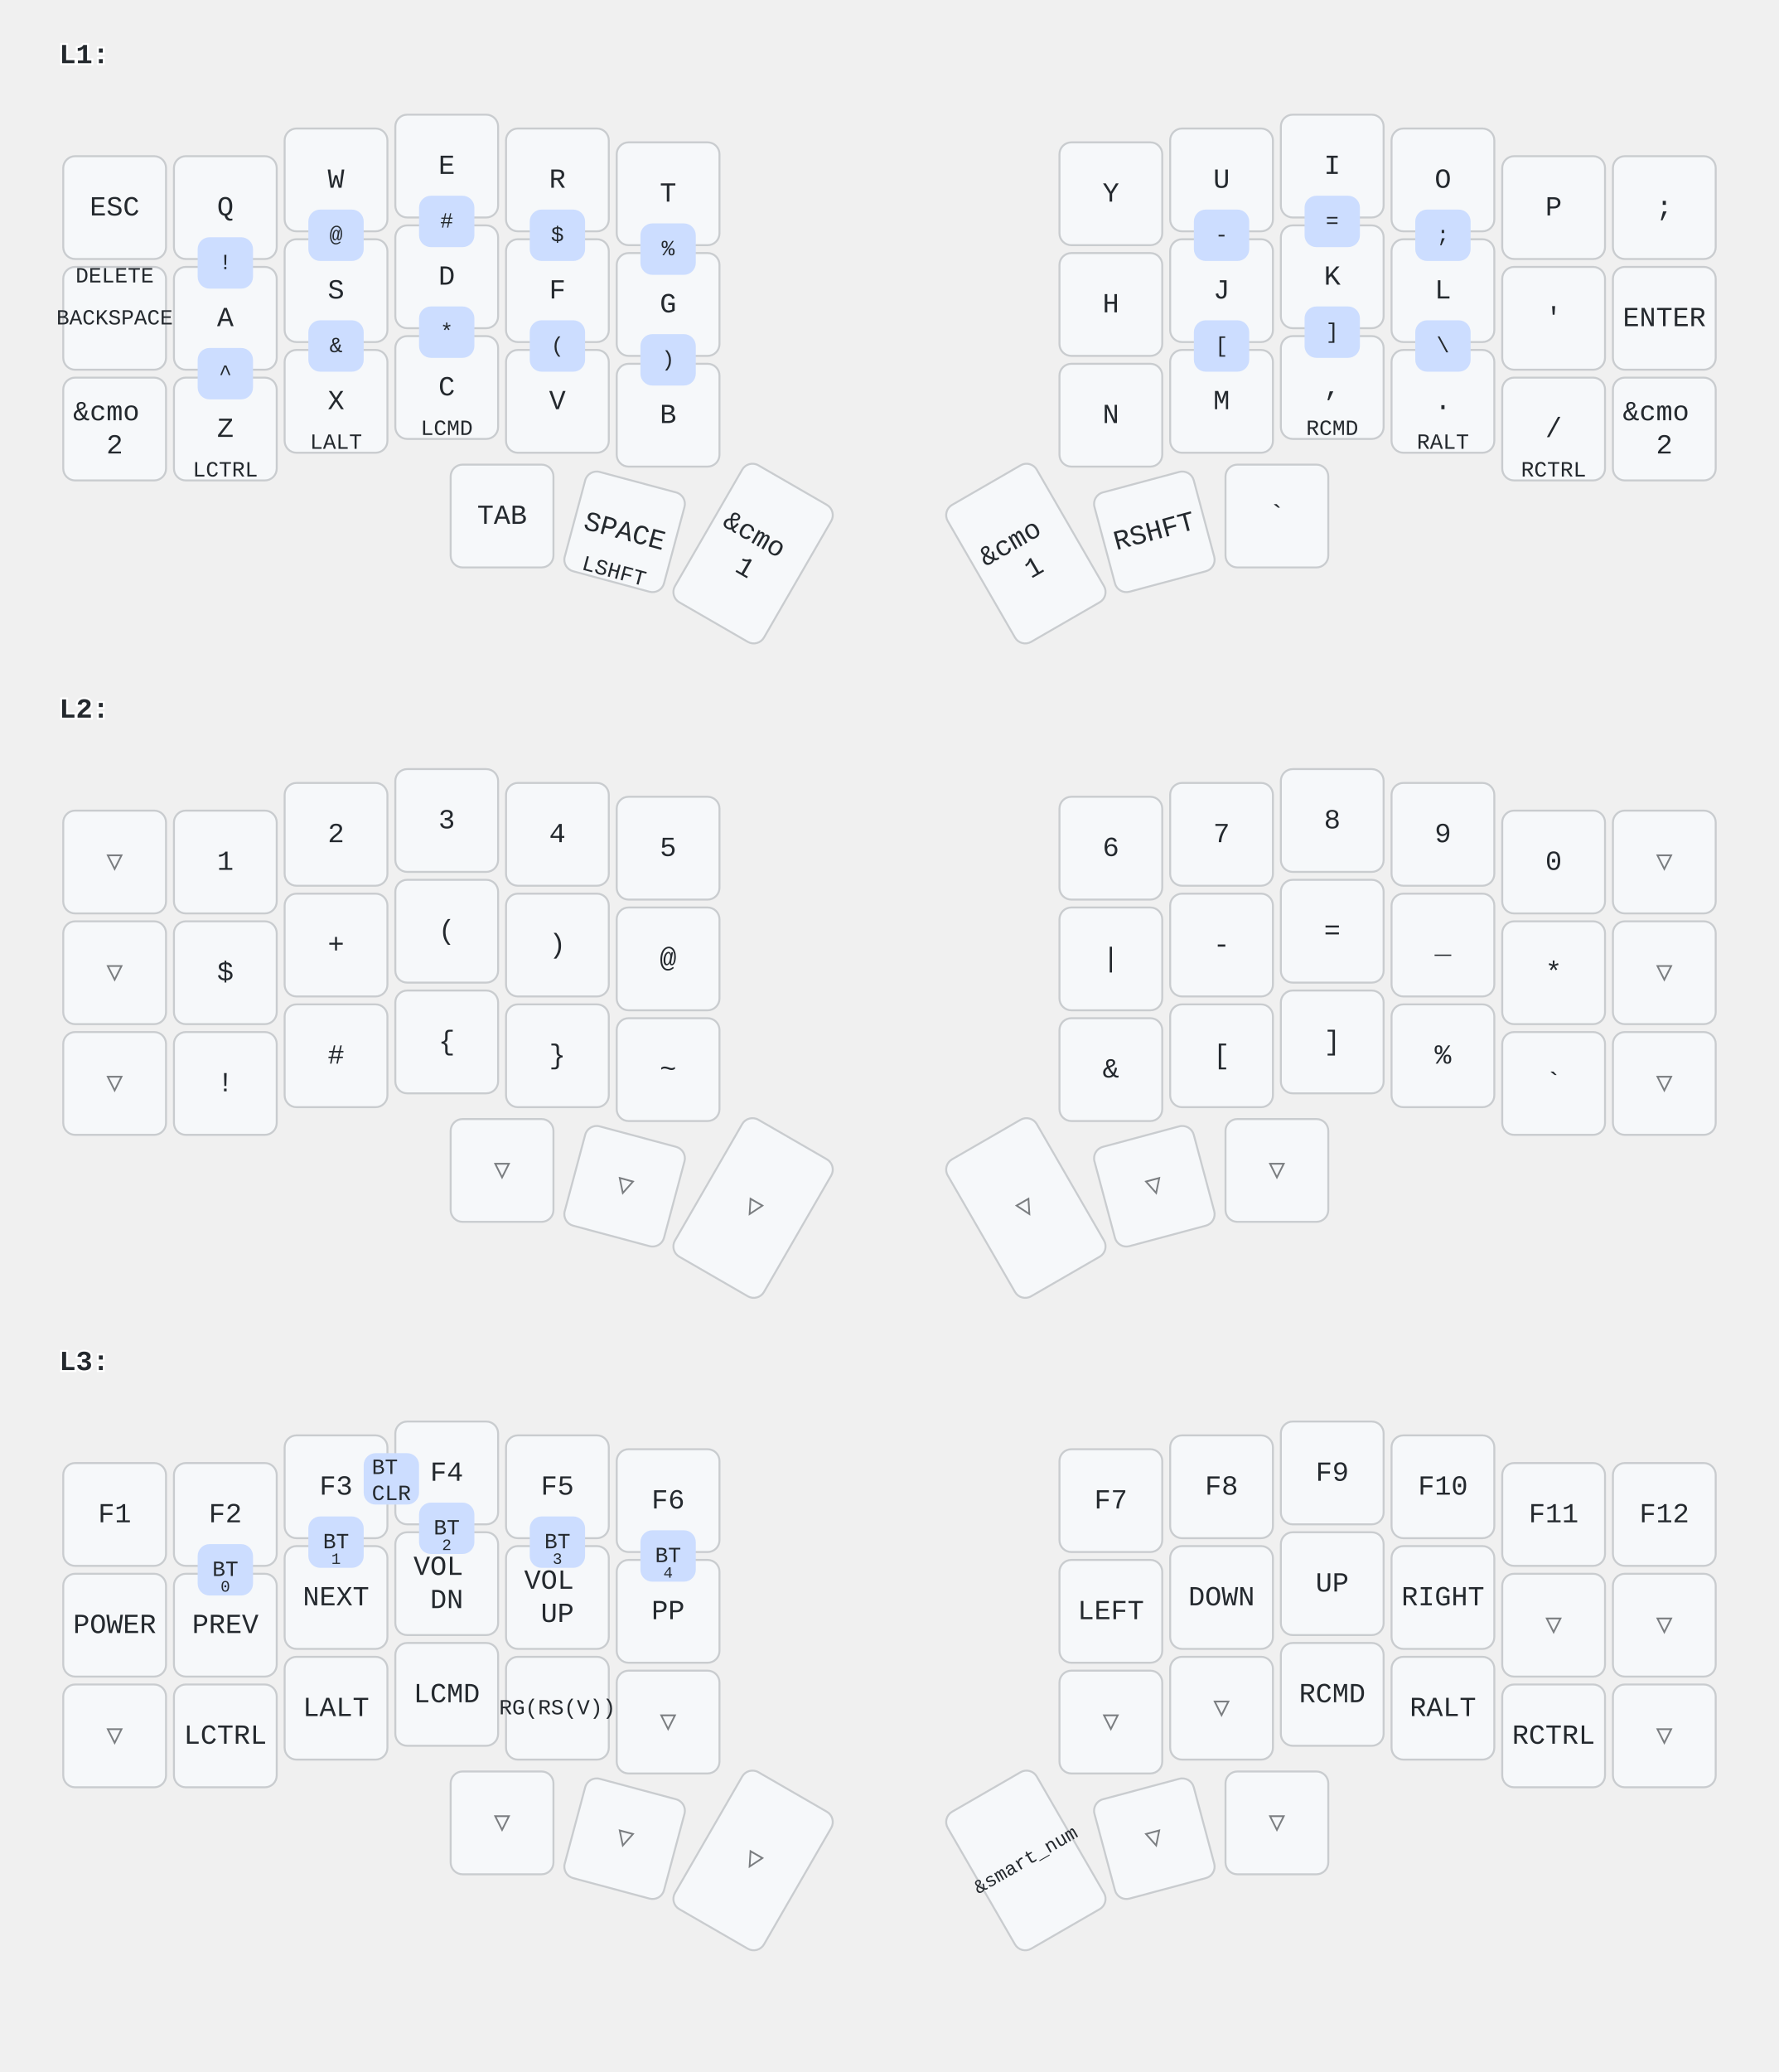
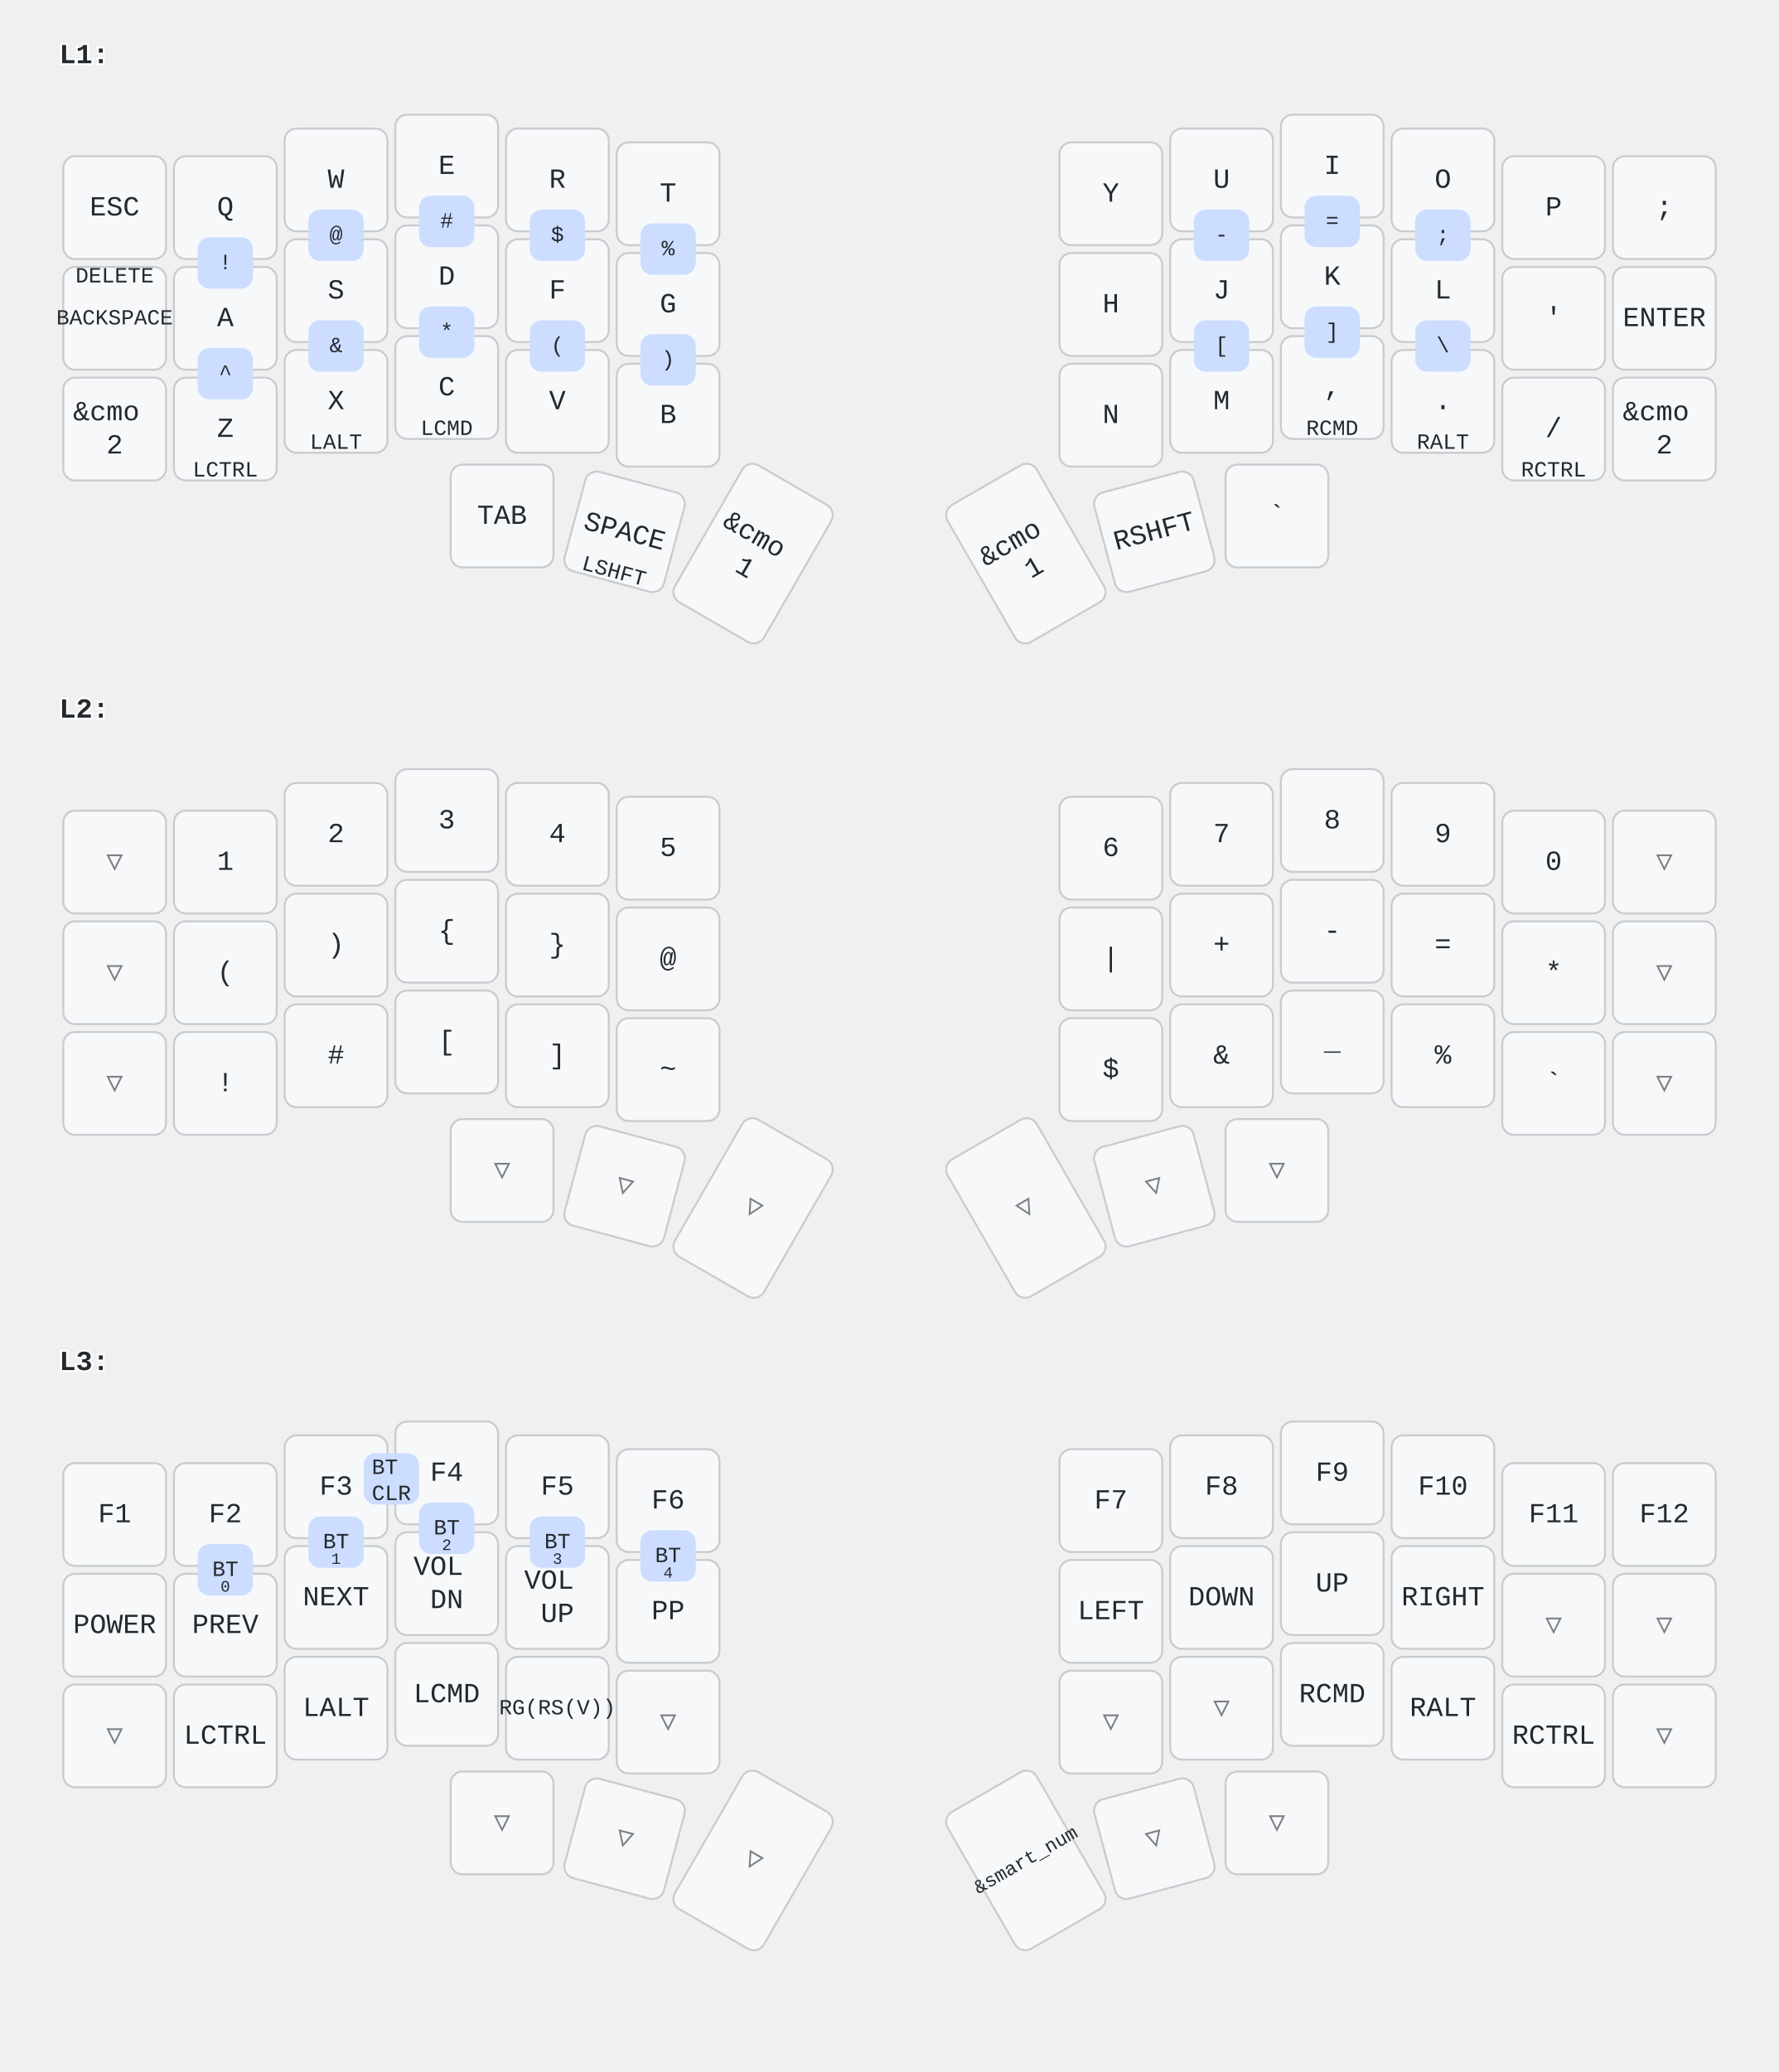
<svg xmlns="http://www.w3.org/2000/svg" width="900" height="1048" viewBox="0 0 900 1048" class="keymap">
  <style>/* inherit to force styles through use tags */
svg path {
    fill: inherit;
}

/* font and background color specifications */
svg.keymap {
    font-family: SFMono-Regular,Consolas,Liberation Mono,Menlo,monospace;
    font-size: 14px;
    font-kerning: normal;
    text-rendering: optimizeLegibility;
    fill: #24292e;
}

/* default key styling */
rect.key {
    fill: #f6f8fa;
    stroke: #c9cccf;
    stroke-width: 1;
}

/* default key side styling, only used is draw_key_sides is set */
rect.side {
    filter: brightness(90%);
}

/* color accent for combo boxes */
rect.combo, rect.combo-separate {
    fill: #cdf;
}

/* color accent for held keys */
rect.held, rect.combo.held {
    fill: #fdd;
}

/* color accent for ghost (optional) keys */
rect.ghost, rect.combo.ghost {
    stroke-dasharray: 4, 4;
    stroke-width: 2;
}

text {
    text-anchor: middle;
    dominant-baseline: middle;
}

/* styling for layer labels */
text.label {
    font-weight: bold;
    text-anchor: start;
    stroke: white;
    stroke-width: 2;
    paint-order: stroke;
}

/* styling for combo tap, and key hold/shifted label text */
text.combo, text.hold, text.shifted {
    font-size: 11px;
}

text.hold {
    text-anchor: middle;
    dominant-baseline: auto;
}

text.shifted {
    text-anchor: middle;
    dominant-baseline: hanging;
}

/* styling for hold/shifted label text in combo box */
text.combo.hold, text.combo.shifted {
    font-size: 8px;
}

/* lighter symbol for transparent keys */
text.trans {
    fill: #7b7e81;
}

/* styling for combo dendrons */
path.combo {
    stroke-width: 1;
    stroke: gray;
    fill: none;
}

/* Start Tabler Icons Cleanup */
/* cannot use height/width with glyphs */
.icon-tabler &gt; path {
    fill: inherit;
    stroke: inherit;
    stroke-width: 2;
}
/* hide tabler's default box */
.icon-tabler &gt; path[stroke="none"][fill="none"] {
    visibility: hidden;
}
/* End Tabler Icons Cleanup */
</style>
  <g transform="translate(30, 0)" class="layer-L1">
    <text x="0" y="28" class="label">L1:</text>
    <g transform="translate(0, 56)">
      <g transform="translate(28, 49)" class="key keypos-0">
        <rect rx="6" ry="6" x="-26" y="-26" width="52" height="52" class="key" />
        <text x="0" y="0" class="key tap">ESC</text>
      </g>
      <g transform="translate(84, 49)" class="key keypos-1">
        <rect rx="6" ry="6" x="-26" y="-26" width="52" height="52" class="key" />
        <text x="0" y="0" class="key tap">Q</text>
      </g>
      <g transform="translate(140, 35)" class="key keypos-2">
        <rect rx="6" ry="6" x="-26" y="-26" width="52" height="52" class="key" />
        <text x="0" y="0" class="key tap">W</text>
      </g>
      <g transform="translate(196, 28)" class="key keypos-3">
        <rect rx="6" ry="6" x="-26" y="-26" width="52" height="52" class="key" />
        <text x="0" y="0" class="key tap">E</text>
      </g>
      <g transform="translate(252, 35)" class="key keypos-4">
        <rect rx="6" ry="6" x="-26" y="-26" width="52" height="52" class="key" />
        <text x="0" y="0" class="key tap">R</text>
      </g>
      <g transform="translate(308, 42)" class="key keypos-5">
        <rect rx="6" ry="6" x="-26" y="-26" width="52" height="52" class="key" />
        <text x="0" y="0" class="key tap">T</text>
      </g>
      <g transform="translate(532, 42)" class="key keypos-6">
        <rect rx="6" ry="6" x="-26" y="-26" width="52" height="52" class="key" />
        <text x="0" y="0" class="key tap">Y</text>
      </g>
      <g transform="translate(588, 35)" class="key keypos-7">
        <rect rx="6" ry="6" x="-26" y="-26" width="52" height="52" class="key" />
        <text x="0" y="0" class="key tap">U</text>
      </g>
      <g transform="translate(644, 28)" class="key keypos-8">
        <rect rx="6" ry="6" x="-26" y="-26" width="52" height="52" class="key" />
        <text x="0" y="0" class="key tap">I</text>
      </g>
      <g transform="translate(700, 35)" class="key keypos-9">
        <rect rx="6" ry="6" x="-26" y="-26" width="52" height="52" class="key" />
        <text x="0" y="0" class="key tap">O</text>
      </g>
      <g transform="translate(756, 49)" class="key keypos-10">
        <rect rx="6" ry="6" x="-26" y="-26" width="52" height="52" class="key" />
        <text x="0" y="0" class="key tap">P</text>
      </g>
      <g transform="translate(812, 49)" class="key keypos-11">
        <rect rx="6" ry="6" x="-26" y="-26" width="52" height="52" class="key" />
        <text x="0" y="0" class="key tap">;</text>
      </g>
      <g transform="translate(28, 105)" class="key keypos-12">
        <rect rx="6" ry="6" x="-26" y="-26" width="52" height="52" class="key" />
        <text x="0" y="0" class="key tap">
          <tspan style="font-size: 78%">BACKSPACE</tspan>
        </text>
        <text x="0" y="-24" class="key shifted">DELETE</text>
      </g>
      <g transform="translate(84, 105)" class="key keypos-13">
        <rect rx="6" ry="6" x="-26" y="-26" width="52" height="52" class="key" />
        <text x="0" y="0" class="key tap">A</text>
      </g>
      <g transform="translate(140, 91)" class="key keypos-14">
        <rect rx="6" ry="6" x="-26" y="-26" width="52" height="52" class="key" />
        <text x="0" y="0" class="key tap">S</text>
      </g>
      <g transform="translate(196, 84)" class="key keypos-15">
        <rect rx="6" ry="6" x="-26" y="-26" width="52" height="52" class="key" />
        <text x="0" y="0" class="key tap">D</text>
      </g>
      <g transform="translate(252, 91)" class="key keypos-16">
        <rect rx="6" ry="6" x="-26" y="-26" width="52" height="52" class="key" />
        <text x="0" y="0" class="key tap">F</text>
      </g>
      <g transform="translate(308, 98)" class="key keypos-17">
        <rect rx="6" ry="6" x="-26" y="-26" width="52" height="52" class="key" />
        <text x="0" y="0" class="key tap">G</text>
      </g>
      <g transform="translate(532, 98)" class="key keypos-18">
        <rect rx="6" ry="6" x="-26" y="-26" width="52" height="52" class="key" />
        <text x="0" y="0" class="key tap">H</text>
      </g>
      <g transform="translate(588, 91)" class="key keypos-19">
        <rect rx="6" ry="6" x="-26" y="-26" width="52" height="52" class="key" />
        <text x="0" y="0" class="key tap">J</text>
      </g>
      <g transform="translate(644, 84)" class="key keypos-20">
        <rect rx="6" ry="6" x="-26" y="-26" width="52" height="52" class="key" />
        <text x="0" y="0" class="key tap">K</text>
      </g>
      <g transform="translate(700, 91)" class="key keypos-21">
        <rect rx="6" ry="6" x="-26" y="-26" width="52" height="52" class="key" />
        <text x="0" y="0" class="key tap">L</text>
      </g>
      <g transform="translate(756, 105)" class="key keypos-22">
        <rect rx="6" ry="6" x="-26" y="-26" width="52" height="52" class="key" />
        <text x="0" y="0" class="key tap">'</text>
      </g>
      <g transform="translate(812, 105)" class="key keypos-23">
        <rect rx="6" ry="6" x="-26" y="-26" width="52" height="52" class="key" />
        <text x="0" y="0" class="key tap">ENTER</text>
      </g>
      <g transform="translate(28, 161)" class="key keypos-24">
        <rect rx="6" ry="6" x="-26" y="-26" width="52" height="52" class="key" />
        <text x="0" y="0" class="key tap">
          <tspan x="0" dy="-0.6em">&amp;cmo</tspan>
          <tspan x="0" dy="1.2em">2</tspan>
        </text>
      </g>
      <g transform="translate(84, 161)" class="key keypos-25">
        <rect rx="6" ry="6" x="-26" y="-26" width="52" height="52" class="key" />
        <text x="0" y="0" class="key tap">Z</text>
        <text x="0" y="24" class="key hold">LCTRL</text>
      </g>
      <g transform="translate(140, 147)" class="key keypos-26">
        <rect rx="6" ry="6" x="-26" y="-26" width="52" height="52" class="key" />
        <text x="0" y="0" class="key tap">X</text>
        <text x="0" y="24" class="key hold">LALT</text>
      </g>
      <g transform="translate(196, 140)" class="key keypos-27">
        <rect rx="6" ry="6" x="-26" y="-26" width="52" height="52" class="key" />
        <text x="0" y="0" class="key tap">C</text>
        <text x="0" y="24" class="key hold">LCMD</text>
      </g>
      <g transform="translate(252, 147)" class="key keypos-28">
        <rect rx="6" ry="6" x="-26" y="-26" width="52" height="52" class="key" />
        <text x="0" y="0" class="key tap">V</text>
      </g>
      <g transform="translate(308, 154)" class="key keypos-29">
        <rect rx="6" ry="6" x="-26" y="-26" width="52" height="52" class="key" />
        <text x="0" y="0" class="key tap">B</text>
      </g>
      <g transform="translate(532, 154)" class="key keypos-30">
        <rect rx="6" ry="6" x="-26" y="-26" width="52" height="52" class="key" />
        <text x="0" y="0" class="key tap">N</text>
      </g>
      <g transform="translate(588, 147)" class="key keypos-31">
        <rect rx="6" ry="6" x="-26" y="-26" width="52" height="52" class="key" />
        <text x="0" y="0" class="key tap">M</text>
      </g>
      <g transform="translate(644, 140)" class="key keypos-32">
        <rect rx="6" ry="6" x="-26" y="-26" width="52" height="52" class="key" />
        <text x="0" y="0" class="key tap">,</text>
        <text x="0" y="24" class="key hold">RCMD</text>
      </g>
      <g transform="translate(700, 147)" class="key keypos-33">
        <rect rx="6" ry="6" x="-26" y="-26" width="52" height="52" class="key" />
        <text x="0" y="0" class="key tap">.</text>
        <text x="0" y="24" class="key hold">RALT</text>
      </g>
      <g transform="translate(756, 161)" class="key keypos-34">
        <rect rx="6" ry="6" x="-26" y="-26" width="52" height="52" class="key" />
        <text x="0" y="0" class="key tap">/</text>
        <text x="0" y="24" class="key hold">RCTRL</text>
      </g>
      <g transform="translate(812, 161)" class="key keypos-35">
        <rect rx="6" ry="6" x="-26" y="-26" width="52" height="52" class="key" />
        <text x="0" y="0" class="key tap">
          <tspan x="0" dy="-0.6em">&amp;cmo</tspan>
          <tspan x="0" dy="1.2em">2</tspan>
        </text>
      </g>
      <g transform="translate(224, 205)" class="key keypos-36">
        <rect rx="6" ry="6" x="-26" y="-26" width="52" height="52" class="key" />
        <text x="0" y="0" class="key tap">TAB</text>
      </g>
      <g transform="translate(286, 213) rotate(15.0)" class="key keypos-37">
        <rect rx="6" ry="6" x="-26" y="-26" width="52" height="52" class="key" />
        <text x="0" y="0" class="key tap">SPACE</text>
        <text x="0" y="24" class="key hold">LSHFT</text>
      </g>
      <g transform="translate(351, 224) rotate(30.0)" class="key keypos-38">
        <rect rx="6" ry="6" x="-26" y="-40" width="52" height="80" class="key" />
        <text x="0" y="0" class="key tap">
          <tspan x="0" dy="-0.6em">&amp;cmo</tspan>
          <tspan x="0" dy="1.2em">1</tspan>
        </text>
      </g>
      <g transform="translate(489, 224) rotate(-30.0)" class="key keypos-39">
        <rect rx="6" ry="6" x="-26" y="-40" width="52" height="80" class="key" />
        <text x="0" y="0" class="key tap">
          <tspan x="0" dy="-0.6em">&amp;cmo</tspan>
          <tspan x="0" dy="1.2em">1</tspan>
        </text>
      </g>
      <g transform="translate(554, 213) rotate(-15.0)" class="key keypos-40">
        <rect rx="6" ry="6" x="-26" y="-26" width="52" height="52" class="key" />
        <text x="0" y="0" class="key tap">RSHFT</text>
      </g>
      <g transform="translate(616, 205)" class="key keypos-41">
        <rect rx="6" ry="6" x="-26" y="-26" width="52" height="52" class="key" />
        <text x="0" y="0" class="key tap">`</text>
      </g>
      <g class="combo combopos-0">
        <rect rx="6" ry="6" x="70" y="64" width="28" height="26" class="combo" />
        <text x="84" y="77" class="combo tap">!</text>
      </g>
      <g class="combo combopos-1">
        <rect rx="6" ry="6" x="126" y="50" width="28" height="26" class="combo" />
        <text x="140" y="63" class="combo tap">@</text>
      </g>
      <g class="combo combopos-2">
        <rect rx="6" ry="6" x="182" y="43" width="28" height="26" class="combo" />
        <text x="196" y="56" class="combo tap">#</text>
      </g>
      <g class="combo combopos-3">
        <rect rx="6" ry="6" x="238" y="50" width="28" height="26" class="combo" />
        <text x="252" y="63" class="combo tap">$</text>
      </g>
      <g class="combo combopos-4">
        <rect rx="6" ry="6" x="294" y="57" width="28" height="26" class="combo" />
        <text x="308" y="70" class="combo tap">%</text>
      </g>
      <g class="combo combopos-5">
        <rect rx="6" ry="6" x="70" y="120" width="28" height="26" class="combo" />
        <text x="84" y="133" class="combo tap">^</text>
      </g>
      <g class="combo combopos-6">
        <rect rx="6" ry="6" x="126" y="106" width="28" height="26" class="combo" />
        <text x="140" y="119" class="combo tap">&amp;</text>
      </g>
      <g class="combo combopos-7">
        <rect rx="6" ry="6" x="182" y="99" width="28" height="26" class="combo" />
        <text x="196" y="112" class="combo tap">*</text>
      </g>
      <g class="combo combopos-8">
        <rect rx="6" ry="6" x="238" y="106" width="28" height="26" class="combo" />
        <text x="252" y="119" class="combo tap">(</text>
      </g>
      <g class="combo combopos-9">
        <rect rx="6" ry="6" x="294" y="113" width="28" height="26" class="combo" />
        <text x="308" y="126" class="combo tap">)</text>
      </g>
      <g class="combo combopos-10">
        <rect rx="6" ry="6" x="574" y="50" width="28" height="26" class="combo" />
        <text x="588" y="63" class="combo tap">-</text>
      </g>
      <g class="combo combopos-11">
        <rect rx="6" ry="6" x="630" y="43" width="28" height="26" class="combo" />
        <text x="644" y="56" class="combo tap">=</text>
      </g>
      <g class="combo combopos-12">
        <rect rx="6" ry="6" x="686" y="50" width="28" height="26" class="combo" />
        <text x="700" y="63" class="combo tap">;</text>
      </g>
      <g class="combo combopos-13">
        <rect rx="6" ry="6" x="574" y="106" width="28" height="26" class="combo" />
        <text x="588" y="119" class="combo tap">[</text>
      </g>
      <g class="combo combopos-14">
        <rect rx="6" ry="6" x="630" y="99" width="28" height="26" class="combo" />
        <text x="644" y="112" class="combo tap">]</text>
      </g>
      <g class="combo combopos-15">
        <rect rx="6" ry="6" x="686" y="106" width="28" height="26" class="combo" />
        <text x="700" y="119" class="combo tap">\</text>
      </g>
    </g>
  </g>
  <g transform="translate(30, 331)" class="layer-L2">
    <text x="0" y="28" class="label">L2:</text>
    <g transform="translate(0, 56)">
      <g transform="translate(28, 49)" class="key trans keypos-0">
        <rect rx="6" ry="6" x="-26" y="-26" width="52" height="52" class="key trans" />
        <text x="0" y="0" class="key trans tap">▽</text>
      </g>
      <g transform="translate(84, 49)" class="key keypos-1">
        <rect rx="6" ry="6" x="-26" y="-26" width="52" height="52" class="key" />
        <text x="0" y="0" class="key tap">1</text>
      </g>
      <g transform="translate(140, 35)" class="key keypos-2">
        <rect rx="6" ry="6" x="-26" y="-26" width="52" height="52" class="key" />
        <text x="0" y="0" class="key tap">2</text>
      </g>
      <g transform="translate(196, 28)" class="key keypos-3">
        <rect rx="6" ry="6" x="-26" y="-26" width="52" height="52" class="key" />
        <text x="0" y="0" class="key tap">3</text>
      </g>
      <g transform="translate(252, 35)" class="key keypos-4">
        <rect rx="6" ry="6" x="-26" y="-26" width="52" height="52" class="key" />
        <text x="0" y="0" class="key tap">4</text>
      </g>
      <g transform="translate(308, 42)" class="key keypos-5">
        <rect rx="6" ry="6" x="-26" y="-26" width="52" height="52" class="key" />
        <text x="0" y="0" class="key tap">5</text>
      </g>
      <g transform="translate(532, 42)" class="key keypos-6">
        <rect rx="6" ry="6" x="-26" y="-26" width="52" height="52" class="key" />
        <text x="0" y="0" class="key tap">6</text>
      </g>
      <g transform="translate(588, 35)" class="key keypos-7">
        <rect rx="6" ry="6" x="-26" y="-26" width="52" height="52" class="key" />
        <text x="0" y="0" class="key tap">7</text>
      </g>
      <g transform="translate(644, 28)" class="key keypos-8">
        <rect rx="6" ry="6" x="-26" y="-26" width="52" height="52" class="key" />
        <text x="0" y="0" class="key tap">8</text>
      </g>
      <g transform="translate(700, 35)" class="key keypos-9">
        <rect rx="6" ry="6" x="-26" y="-26" width="52" height="52" class="key" />
        <text x="0" y="0" class="key tap">9</text>
      </g>
      <g transform="translate(756, 49)" class="key keypos-10">
        <rect rx="6" ry="6" x="-26" y="-26" width="52" height="52" class="key" />
        <text x="0" y="0" class="key tap">0</text>
      </g>
      <g transform="translate(812, 49)" class="key trans keypos-11">
        <rect rx="6" ry="6" x="-26" y="-26" width="52" height="52" class="key trans" />
        <text x="0" y="0" class="key trans tap">▽</text>
      </g>
      <g transform="translate(28, 105)" class="key trans keypos-12">
        <rect rx="6" ry="6" x="-26" y="-26" width="52" height="52" class="key trans" />
        <text x="0" y="0" class="key trans tap">▽</text>
      </g>
      <g transform="translate(84, 105)" class="key keypos-13">
        <rect rx="6" ry="6" x="-26" y="-26" width="52" height="52" class="key" />
+         <text x="0" y="0" class="key tap">(</text>
+       </g>
+       <g transform="translate(140, 91)" class="key keypos-14">
+         <rect rx="6" ry="6" x="-26" y="-26" width="52" height="52" class="key" />
+         <text x="0" y="0" class="key tap">)</text>
+       </g>
+       <g transform="translate(196, 84)" class="key keypos-15">
+         <rect rx="6" ry="6" x="-26" y="-26" width="52" height="52" class="key" />
+         <text x="0" y="0" class="key tap">{</text>
+       </g>
+       <g transform="translate(252, 91)" class="key keypos-16">
+         <rect rx="6" ry="6" x="-26" y="-26" width="52" height="52" class="key" />
+         <text x="0" y="0" class="key tap">}</text>
+       </g>
+       <g transform="translate(308, 98)" class="key keypos-17">
+         <rect rx="6" ry="6" x="-26" y="-26" width="52" height="52" class="key" />
+         <text x="0" y="0" class="key tap">@</text>
+       </g>
+       <g transform="translate(532, 98)" class="key keypos-18">
+         <rect rx="6" ry="6" x="-26" y="-26" width="52" height="52" class="key" />
+         <text x="0" y="0" class="key tap">|</text>
+       </g>
+       <g transform="translate(588, 91)" class="key keypos-19">
+         <rect rx="6" ry="6" x="-26" y="-26" width="52" height="52" class="key" />
+         <text x="0" y="0" class="key tap">+</text>
+       </g>
+       <g transform="translate(644, 84)" class="key keypos-20">
+         <rect rx="6" ry="6" x="-26" y="-26" width="52" height="52" class="key" />
+         <text x="0" y="0" class="key tap">-</text>
+       </g>
+       <g transform="translate(700, 91)" class="key keypos-21">
+         <rect rx="6" ry="6" x="-26" y="-26" width="52" height="52" class="key" />
+         <text x="0" y="0" class="key tap">=</text>
+       </g>
+       <g transform="translate(756, 105)" class="key keypos-22">
+         <rect rx="6" ry="6" x="-26" y="-26" width="52" height="52" class="key" />
+         <text x="0" y="0" class="key tap">*</text>
+       </g>
+       <g transform="translate(812, 105)" class="key trans keypos-23">
+         <rect rx="6" ry="6" x="-26" y="-26" width="52" height="52" class="key trans" />
+         <text x="0" y="0" class="key trans tap">▽</text>
+       </g>
+       <g transform="translate(28, 161)" class="key trans keypos-24">
+         <rect rx="6" ry="6" x="-26" y="-26" width="52" height="52" class="key trans" />
+         <text x="0" y="0" class="key trans tap">▽</text>
+       </g>
+       <g transform="translate(84, 161)" class="key keypos-25">
+         <rect rx="6" ry="6" x="-26" y="-26" width="52" height="52" class="key" />
+         <text x="0" y="0" class="key tap">!</text>
+       </g>
+       <g transform="translate(140, 147)" class="key keypos-26">
+         <rect rx="6" ry="6" x="-26" y="-26" width="52" height="52" class="key" />
+         <text x="0" y="0" class="key tap">#</text>
+       </g>
+       <g transform="translate(196, 140)" class="key keypos-27">
+         <rect rx="6" ry="6" x="-26" y="-26" width="52" height="52" class="key" />
+         <text x="0" y="0" class="key tap">[</text>
+       </g>
+       <g transform="translate(252, 147)" class="key keypos-28">
+         <rect rx="6" ry="6" x="-26" y="-26" width="52" height="52" class="key" />
+         <text x="0" y="0" class="key tap">]</text>
+       </g>
+       <g transform="translate(308, 154)" class="key keypos-29">
+         <rect rx="6" ry="6" x="-26" y="-26" width="52" height="52" class="key" />
+         <text x="0" y="0" class="key tap">~</text>
+       </g>
+       <g transform="translate(532, 154)" class="key keypos-30">
+         <rect rx="6" ry="6" x="-26" y="-26" width="52" height="52" class="key" />
        <text x="0" y="0" class="key tap">$</text>
      </g>
-       <g transform="translate(140, 91)" class="key keypos-14">
-         <rect rx="6" ry="6" x="-26" y="-26" width="52" height="52" class="key" />
-         <text x="0" y="0" class="key tap">+</text>
-       </g>
-       <g transform="translate(196, 84)" class="key keypos-15">
-         <rect rx="6" ry="6" x="-26" y="-26" width="52" height="52" class="key" />
-         <text x="0" y="0" class="key tap">(</text>
-       </g>
-       <g transform="translate(252, 91)" class="key keypos-16">
-         <rect rx="6" ry="6" x="-26" y="-26" width="52" height="52" class="key" />
-         <text x="0" y="0" class="key tap">)</text>
-       </g>
-       <g transform="translate(308, 98)" class="key keypos-17">
-         <rect rx="6" ry="6" x="-26" y="-26" width="52" height="52" class="key" />
-         <text x="0" y="0" class="key tap">@</text>
-       </g>
-       <g transform="translate(532, 98)" class="key keypos-18">
-         <rect rx="6" ry="6" x="-26" y="-26" width="52" height="52" class="key" />
-         <text x="0" y="0" class="key tap">|</text>
-       </g>
-       <g transform="translate(588, 91)" class="key keypos-19">
-         <rect rx="6" ry="6" x="-26" y="-26" width="52" height="52" class="key" />
-         <text x="0" y="0" class="key tap">-</text>
-       </g>
-       <g transform="translate(644, 84)" class="key keypos-20">
-         <rect rx="6" ry="6" x="-26" y="-26" width="52" height="52" class="key" />
-         <text x="0" y="0" class="key tap">=</text>
-       </g>
-       <g transform="translate(700, 91)" class="key keypos-21">
+       <g transform="translate(588, 147)" class="key keypos-31">
+         <rect rx="6" ry="6" x="-26" y="-26" width="52" height="52" class="key" />
+         <text x="0" y="0" class="key tap">&amp;</text>
+       </g>
+       <g transform="translate(644, 140)" class="key keypos-32">
        <rect rx="6" ry="6" x="-26" y="-26" width="52" height="52" class="key" />
        <text x="0" y="0" class="key tap">_</text>
-       </g>
-       <g transform="translate(756, 105)" class="key keypos-22">
-         <rect rx="6" ry="6" x="-26" y="-26" width="52" height="52" class="key" />
-         <text x="0" y="0" class="key tap">*</text>
-       </g>
-       <g transform="translate(812, 105)" class="key trans keypos-23">
-         <rect rx="6" ry="6" x="-26" y="-26" width="52" height="52" class="key trans" />
-         <text x="0" y="0" class="key trans tap">▽</text>
-       </g>
-       <g transform="translate(28, 161)" class="key trans keypos-24">
-         <rect rx="6" ry="6" x="-26" y="-26" width="52" height="52" class="key trans" />
-         <text x="0" y="0" class="key trans tap">▽</text>
-       </g>
-       <g transform="translate(84, 161)" class="key keypos-25">
-         <rect rx="6" ry="6" x="-26" y="-26" width="52" height="52" class="key" />
-         <text x="0" y="0" class="key tap">!</text>
-       </g>
-       <g transform="translate(140, 147)" class="key keypos-26">
-         <rect rx="6" ry="6" x="-26" y="-26" width="52" height="52" class="key" />
-         <text x="0" y="0" class="key tap">#</text>
-       </g>
-       <g transform="translate(196, 140)" class="key keypos-27">
-         <rect rx="6" ry="6" x="-26" y="-26" width="52" height="52" class="key" />
-         <text x="0" y="0" class="key tap">{</text>
-       </g>
-       <g transform="translate(252, 147)" class="key keypos-28">
-         <rect rx="6" ry="6" x="-26" y="-26" width="52" height="52" class="key" />
-         <text x="0" y="0" class="key tap">}</text>
-       </g>
-       <g transform="translate(308, 154)" class="key keypos-29">
-         <rect rx="6" ry="6" x="-26" y="-26" width="52" height="52" class="key" />
-         <text x="0" y="0" class="key tap">~</text>
-       </g>
-       <g transform="translate(532, 154)" class="key keypos-30">
-         <rect rx="6" ry="6" x="-26" y="-26" width="52" height="52" class="key" />
-         <text x="0" y="0" class="key tap">&amp;</text>
-       </g>
-       <g transform="translate(588, 147)" class="key keypos-31">
-         <rect rx="6" ry="6" x="-26" y="-26" width="52" height="52" class="key" />
-         <text x="0" y="0" class="key tap">[</text>
-       </g>
-       <g transform="translate(644, 140)" class="key keypos-32">
-         <rect rx="6" ry="6" x="-26" y="-26" width="52" height="52" class="key" />
-         <text x="0" y="0" class="key tap">]</text>
      </g>
      <g transform="translate(700, 147)" class="key keypos-33">
        <rect rx="6" ry="6" x="-26" y="-26" width="52" height="52" class="key" />
        <text x="0" y="0" class="key tap">%</text>
      </g>
      <g transform="translate(756, 161)" class="key keypos-34">
        <rect rx="6" ry="6" x="-26" y="-26" width="52" height="52" class="key" />
        <text x="0" y="0" class="key tap">`</text>
      </g>
      <g transform="translate(812, 161)" class="key trans keypos-35">
        <rect rx="6" ry="6" x="-26" y="-26" width="52" height="52" class="key trans" />
        <text x="0" y="0" class="key trans tap">▽</text>
      </g>
      <g transform="translate(224, 205)" class="key trans keypos-36">
        <rect rx="6" ry="6" x="-26" y="-26" width="52" height="52" class="key trans" />
        <text x="0" y="0" class="key trans tap">▽</text>
      </g>
      <g transform="translate(286, 213) rotate(15.0)" class="key trans keypos-37">
        <rect rx="6" ry="6" x="-26" y="-26" width="52" height="52" class="key trans" />
        <text x="0" y="0" class="key trans tap">▽</text>
      </g>
      <g transform="translate(351, 224) rotate(30.0)" class="key trans keypos-38">
        <rect rx="6" ry="6" x="-26" y="-40" width="52" height="80" class="key trans" />
        <text x="0" y="0" class="key trans tap">▽</text>
      </g>
      <g transform="translate(489, 224) rotate(-30.0)" class="key trans keypos-39">
        <rect rx="6" ry="6" x="-26" y="-40" width="52" height="80" class="key trans" />
        <text x="0" y="0" class="key trans tap">▽</text>
      </g>
      <g transform="translate(554, 213) rotate(-15.0)" class="key trans keypos-40">
        <rect rx="6" ry="6" x="-26" y="-26" width="52" height="52" class="key trans" />
        <text x="0" y="0" class="key trans tap">▽</text>
      </g>
      <g transform="translate(616, 205)" class="key trans keypos-41">
        <rect rx="6" ry="6" x="-26" y="-26" width="52" height="52" class="key trans" />
        <text x="0" y="0" class="key trans tap">▽</text>
      </g>
    </g>
  </g>
  <g transform="translate(30, 661)" class="layer-L3">
    <text x="0" y="28" class="label">L3:</text>
    <g transform="translate(0, 56)">
      <g transform="translate(28, 49)" class="key keypos-0">
        <rect rx="6" ry="6" x="-26" y="-26" width="52" height="52" class="key" />
        <text x="0" y="0" class="key tap">F1</text>
      </g>
      <g transform="translate(84, 49)" class="key keypos-1">
        <rect rx="6" ry="6" x="-26" y="-26" width="52" height="52" class="key" />
        <text x="0" y="0" class="key tap">F2</text>
      </g>
      <g transform="translate(140, 35)" class="key keypos-2">
        <rect rx="6" ry="6" x="-26" y="-26" width="52" height="52" class="key" />
        <text x="0" y="0" class="key tap">F3</text>
      </g>
      <g transform="translate(196, 28)" class="key keypos-3">
        <rect rx="6" ry="6" x="-26" y="-26" width="52" height="52" class="key" />
        <text x="0" y="0" class="key tap">F4</text>
      </g>
      <g transform="translate(252, 35)" class="key keypos-4">
        <rect rx="6" ry="6" x="-26" y="-26" width="52" height="52" class="key" />
        <text x="0" y="0" class="key tap">F5</text>
      </g>
      <g transform="translate(308, 42)" class="key keypos-5">
        <rect rx="6" ry="6" x="-26" y="-26" width="52" height="52" class="key" />
        <text x="0" y="0" class="key tap">F6</text>
      </g>
      <g transform="translate(532, 42)" class="key keypos-6">
        <rect rx="6" ry="6" x="-26" y="-26" width="52" height="52" class="key" />
        <text x="0" y="0" class="key tap">F7</text>
      </g>
      <g transform="translate(588, 35)" class="key keypos-7">
        <rect rx="6" ry="6" x="-26" y="-26" width="52" height="52" class="key" />
        <text x="0" y="0" class="key tap">F8</text>
      </g>
      <g transform="translate(644, 28)" class="key keypos-8">
        <rect rx="6" ry="6" x="-26" y="-26" width="52" height="52" class="key" />
        <text x="0" y="0" class="key tap">F9</text>
      </g>
      <g transform="translate(700, 35)" class="key keypos-9">
        <rect rx="6" ry="6" x="-26" y="-26" width="52" height="52" class="key" />
        <text x="0" y="0" class="key tap">F10</text>
      </g>
      <g transform="translate(756, 49)" class="key keypos-10">
        <rect rx="6" ry="6" x="-26" y="-26" width="52" height="52" class="key" />
        <text x="0" y="0" class="key tap">F11</text>
      </g>
      <g transform="translate(812, 49)" class="key keypos-11">
        <rect rx="6" ry="6" x="-26" y="-26" width="52" height="52" class="key" />
        <text x="0" y="0" class="key tap">F12</text>
      </g>
      <g transform="translate(28, 105)" class="key keypos-12">
        <rect rx="6" ry="6" x="-26" y="-26" width="52" height="52" class="key" />
        <text x="0" y="0" class="key tap">POWER</text>
      </g>
      <g transform="translate(84, 105)" class="key keypos-13">
        <rect rx="6" ry="6" x="-26" y="-26" width="52" height="52" class="key" />
        <text x="0" y="0" class="key tap">PREV</text>
      </g>
      <g transform="translate(140, 91)" class="key keypos-14">
        <rect rx="6" ry="6" x="-26" y="-26" width="52" height="52" class="key" />
        <text x="0" y="0" class="key tap">NEXT</text>
      </g>
      <g transform="translate(196, 84)" class="key keypos-15">
        <rect rx="6" ry="6" x="-26" y="-26" width="52" height="52" class="key" />
        <text x="0" y="0" class="key tap">
          <tspan x="0" dy="-0.6em">VOL</tspan>
          <tspan x="0" dy="1.2em">DN</tspan>
        </text>
      </g>
      <g transform="translate(252, 91)" class="key keypos-16">
        <rect rx="6" ry="6" x="-26" y="-26" width="52" height="52" class="key" />
        <text x="0" y="0" class="key tap">
          <tspan x="0" dy="-0.6em">VOL</tspan>
          <tspan x="0" dy="1.2em">UP</tspan>
        </text>
      </g>
      <g transform="translate(308, 98)" class="key keypos-17">
        <rect rx="6" ry="6" x="-26" y="-26" width="52" height="52" class="key" />
        <text x="0" y="0" class="key tap">PP</text>
      </g>
      <g transform="translate(532, 98)" class="key keypos-18">
        <rect rx="6" ry="6" x="-26" y="-26" width="52" height="52" class="key" />
        <text x="0" y="0" class="key tap">LEFT</text>
      </g>
      <g transform="translate(588, 91)" class="key keypos-19">
        <rect rx="6" ry="6" x="-26" y="-26" width="52" height="52" class="key" />
        <text x="0" y="0" class="key tap">DOWN</text>
      </g>
      <g transform="translate(644, 84)" class="key keypos-20">
        <rect rx="6" ry="6" x="-26" y="-26" width="52" height="52" class="key" />
        <text x="0" y="0" class="key tap">UP</text>
      </g>
      <g transform="translate(700, 91)" class="key keypos-21">
        <rect rx="6" ry="6" x="-26" y="-26" width="52" height="52" class="key" />
        <text x="0" y="0" class="key tap">RIGHT</text>
      </g>
      <g transform="translate(756, 105)" class="key trans keypos-22">
        <rect rx="6" ry="6" x="-26" y="-26" width="52" height="52" class="key trans" />
        <text x="0" y="0" class="key trans tap">▽</text>
      </g>
      <g transform="translate(812, 105)" class="key trans keypos-23">
        <rect rx="6" ry="6" x="-26" y="-26" width="52" height="52" class="key trans" />
        <text x="0" y="0" class="key trans tap">▽</text>
      </g>
      <g transform="translate(28, 161)" class="key trans keypos-24">
        <rect rx="6" ry="6" x="-26" y="-26" width="52" height="52" class="key trans" />
        <text x="0" y="0" class="key trans tap">▽</text>
      </g>
      <g transform="translate(84, 161)" class="key keypos-25">
        <rect rx="6" ry="6" x="-26" y="-26" width="52" height="52" class="key" />
        <text x="0" y="0" class="key tap">LCTRL</text>
      </g>
      <g transform="translate(140, 147)" class="key keypos-26">
        <rect rx="6" ry="6" x="-26" y="-26" width="52" height="52" class="key" />
        <text x="0" y="0" class="key tap">LALT</text>
      </g>
      <g transform="translate(196, 140)" class="key keypos-27">
        <rect rx="6" ry="6" x="-26" y="-26" width="52" height="52" class="key" />
        <text x="0" y="0" class="key tap">LCMD</text>
      </g>
      <g transform="translate(252, 147)" class="key keypos-28">
        <rect rx="6" ry="6" x="-26" y="-26" width="52" height="52" class="key" />
        <text x="0" y="0" class="key tap">
          <tspan style="font-size: 78%">RG(RS(V))</tspan>
        </text>
      </g>
      <g transform="translate(308, 154)" class="key trans keypos-29">
        <rect rx="6" ry="6" x="-26" y="-26" width="52" height="52" class="key trans" />
        <text x="0" y="0" class="key trans tap">▽</text>
      </g>
      <g transform="translate(532, 154)" class="key trans keypos-30">
        <rect rx="6" ry="6" x="-26" y="-26" width="52" height="52" class="key trans" />
        <text x="0" y="0" class="key trans tap">▽</text>
      </g>
      <g transform="translate(588, 147)" class="key trans keypos-31">
        <rect rx="6" ry="6" x="-26" y="-26" width="52" height="52" class="key trans" />
        <text x="0" y="0" class="key trans tap">▽</text>
      </g>
      <g transform="translate(644, 140)" class="key keypos-32">
        <rect rx="6" ry="6" x="-26" y="-26" width="52" height="52" class="key" />
        <text x="0" y="0" class="key tap">RCMD</text>
      </g>
      <g transform="translate(700, 147)" class="key keypos-33">
        <rect rx="6" ry="6" x="-26" y="-26" width="52" height="52" class="key" />
        <text x="0" y="0" class="key tap">RALT</text>
      </g>
      <g transform="translate(756, 161)" class="key keypos-34">
        <rect rx="6" ry="6" x="-26" y="-26" width="52" height="52" class="key" />
        <text x="0" y="0" class="key tap">RCTRL</text>
      </g>
      <g transform="translate(812, 161)" class="key trans keypos-35">
        <rect rx="6" ry="6" x="-26" y="-26" width="52" height="52" class="key trans" />
        <text x="0" y="0" class="key trans tap">▽</text>
      </g>
      <g transform="translate(224, 205)" class="key trans keypos-36">
        <rect rx="6" ry="6" x="-26" y="-26" width="52" height="52" class="key trans" />
        <text x="0" y="0" class="key trans tap">▽</text>
      </g>
      <g transform="translate(286, 213) rotate(15.0)" class="key trans keypos-37">
        <rect rx="6" ry="6" x="-26" y="-26" width="52" height="52" class="key trans" />
        <text x="0" y="0" class="key trans tap">▽</text>
      </g>
      <g transform="translate(351, 224) rotate(30.0)" class="key trans keypos-38">
        <rect rx="6" ry="6" x="-26" y="-40" width="52" height="80" class="key trans" />
        <text x="0" y="0" class="key trans tap">▽</text>
      </g>
      <g transform="translate(489, 224) rotate(-30.0)" class="key keypos-39">
        <rect rx="6" ry="6" x="-26" y="-40" width="52" height="80" class="key" />
        <text x="0" y="0" class="key tap">
          <tspan style="font-size: 70%">&amp;smart_num</tspan>
        </text>
      </g>
      <g transform="translate(554, 213) rotate(-15.0)" class="key trans keypos-40">
        <rect rx="6" ry="6" x="-26" y="-26" width="52" height="52" class="key trans" />
        <text x="0" y="0" class="key trans tap">▽</text>
      </g>
      <g transform="translate(616, 205)" class="key trans keypos-41">
        <rect rx="6" ry="6" x="-26" y="-26" width="52" height="52" class="key trans" />
        <text x="0" y="0" class="key trans tap">▽</text>
      </g>
      <g class="combo combopos-0">
        <rect rx="6" ry="6" x="70" y="64" width="28" height="26" class="combo" />
        <text x="84" y="77" class="combo tap">BT</text>
        <text x="84" y="88" class="combo hold">0</text>
      </g>
      <g class="combo combopos-1">
        <rect rx="6" ry="6" x="126" y="50" width="28" height="26" class="combo" />
        <text x="140" y="63" class="combo tap">BT</text>
        <text x="140" y="74" class="combo hold">1</text>
      </g>
      <g class="combo combopos-2">
        <rect rx="6" ry="6" x="182" y="43" width="28" height="26" class="combo" />
        <text x="196" y="56" class="combo tap">BT</text>
        <text x="196" y="67" class="combo hold">2</text>
      </g>
      <g class="combo combopos-3">
        <rect rx="6" ry="6" x="238" y="50" width="28" height="26" class="combo" />
        <text x="252" y="63" class="combo tap">BT</text>
        <text x="252" y="74" class="combo hold">3</text>
      </g>
      <g class="combo combopos-4">
        <rect rx="6" ry="6" x="294" y="57" width="28" height="26" class="combo" />
        <text x="308" y="70" class="combo tap">BT</text>
        <text x="308" y="81" class="combo hold">4</text>
      </g>
      <g class="combo combopos-5">
        <rect rx="6" ry="6" x="154" y="18" width="28" height="26" class="combo" />
        <text x="168" y="32" class="combo tap">
          <tspan x="168" dy="-0.6em">BT</tspan>
          <tspan x="168" dy="1.2em">CLR</tspan>
        </text>
      </g>
    </g>
  </g>
</svg>
